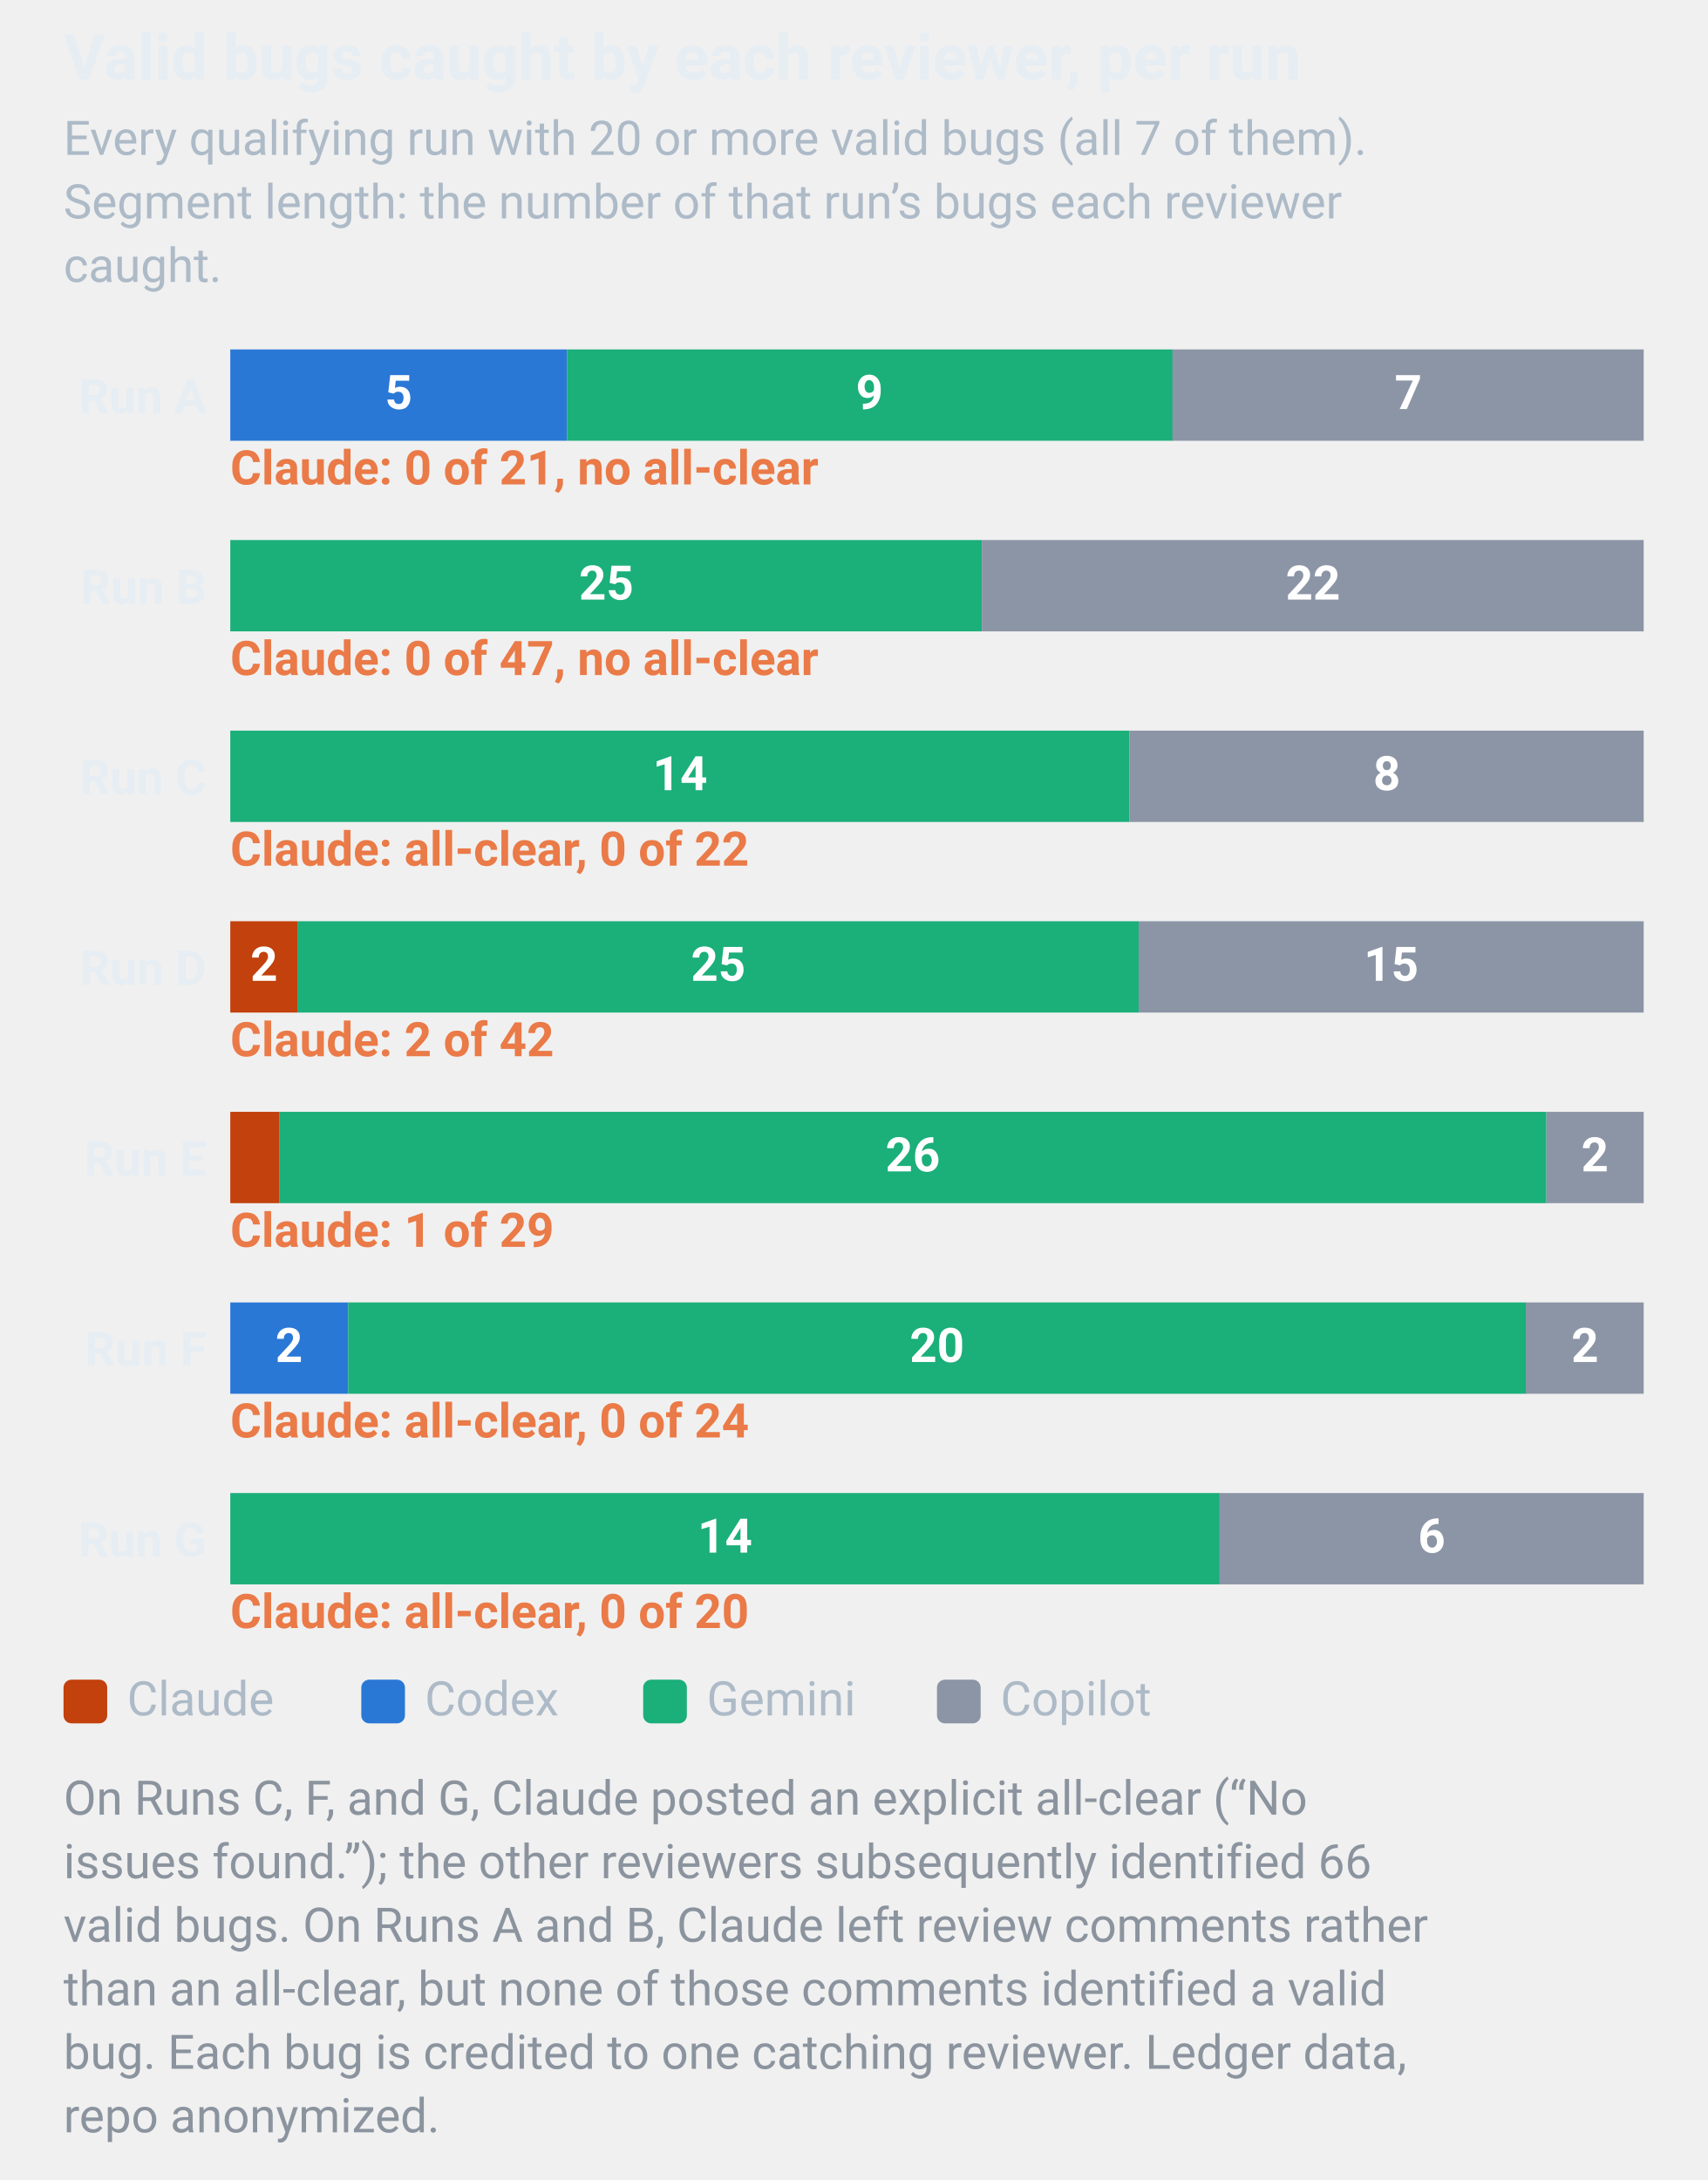
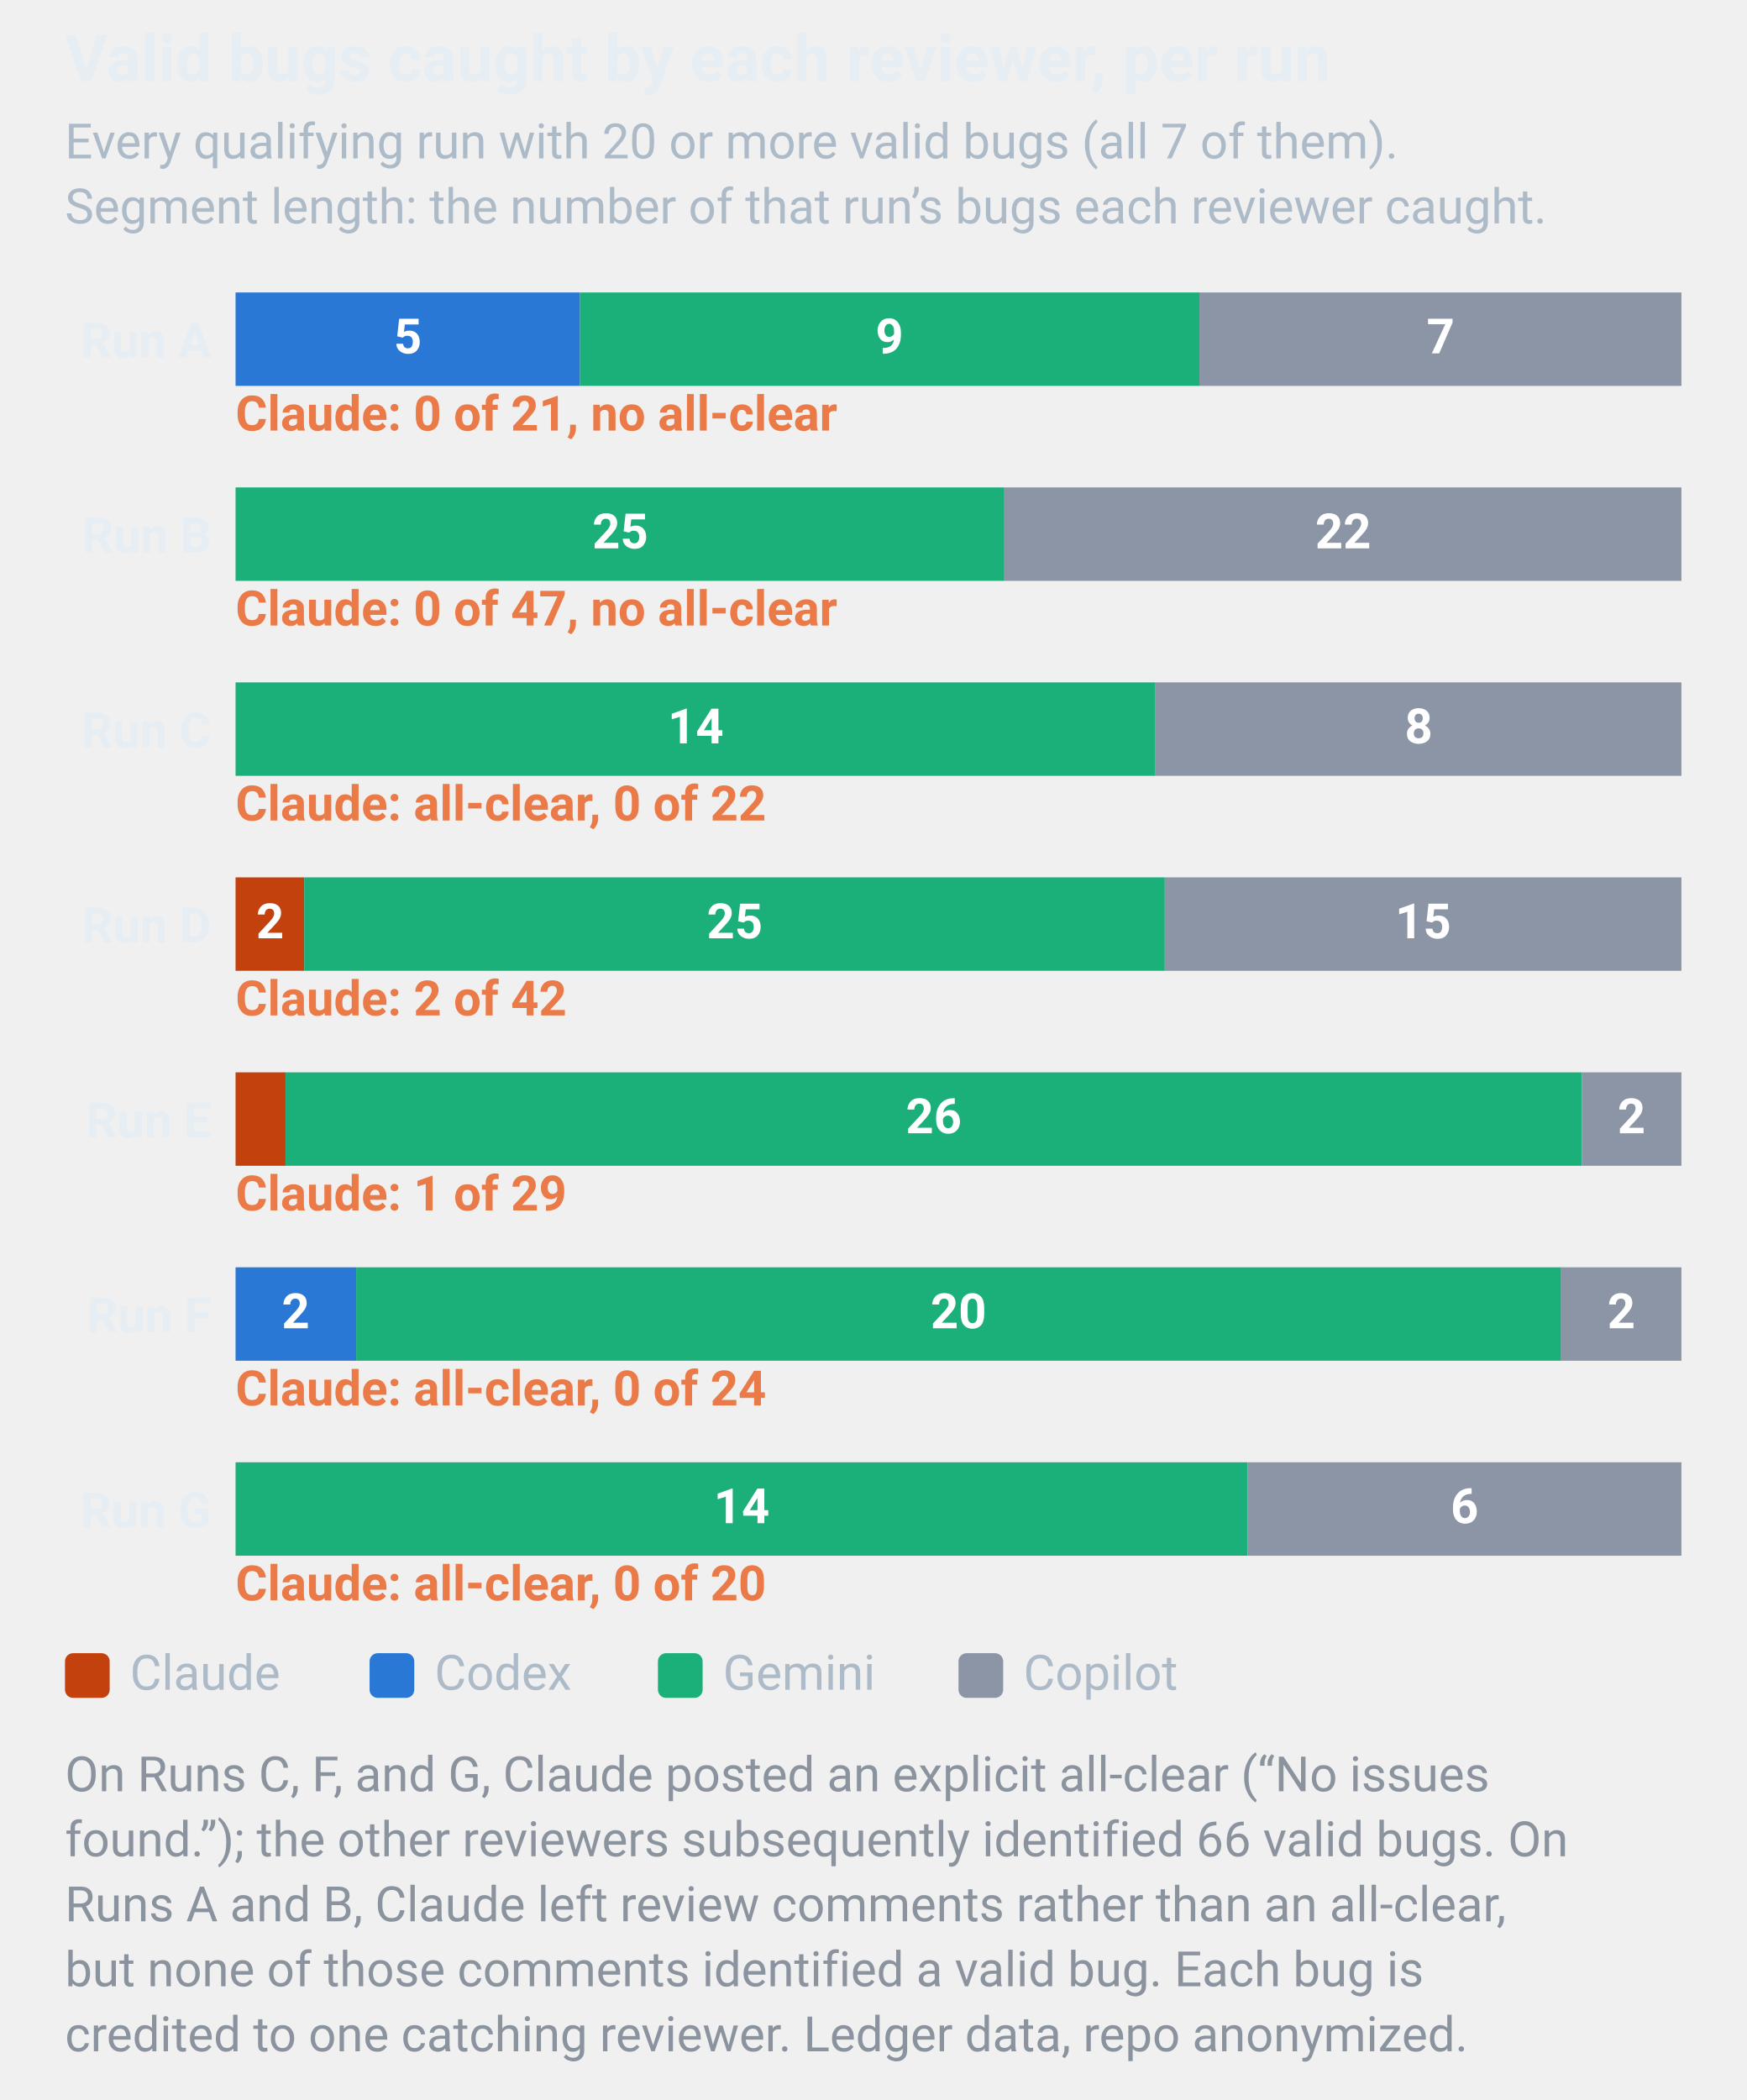
- <svg xmlns="http://www.w3.org/2000/svg" viewBox="0 0 430 549" font-family="-apple-system,Segoe UI,Roboto,Helvetica,Arial,sans-serif">
+ <svg xmlns="http://www.w3.org/2000/svg" viewBox="0 0 430 517" font-family="-apple-system,Segoe UI,Roboto,Helvetica,Arial,sans-serif">
  <text x="16.0" y="20.0" font-size="16" font-weight="700" fill="#e6edf3">Valid bugs caught by each reviewer, per run</text>
  <text x="16.0" y="39.0" font-size="12" fill="#adbac7">Every qualifying run with 20 or more valid bugs (all 7 of them).</text>
-   <text x="16.0" y="55.0" font-size="12" fill="#adbac7">Segment length: the number of that run’s bugs each reviewer</text>
-   <text x="16.0" y="71.0" font-size="12" fill="#adbac7">caught.</text>
-   <text x="52.0" y="104.0" font-size="12" font-weight="700" text-anchor="end" fill="#e6edf3">Run A</text>
-   <rect x="58.0" y="88" width="84.8" height="23" fill="#2A78D6" />
-   <text x="100.4" y="103.0" font-size="12" font-weight="700" text-anchor="middle" fill="#ffffff">5</text>
-   <rect x="142.8" y="88" width="152.6" height="23" fill="#1BAF7A" />
-   <text x="219.0" y="103.0" font-size="12" font-weight="700" text-anchor="middle" fill="#ffffff">9</text>
-   <rect x="295.3" y="88" width="118.7" height="23" fill="#8B95A5" />
-   <text x="354.7" y="103.0" font-size="12" font-weight="700" text-anchor="middle" fill="#ffffff">7</text>
-   <text x="58.0" y="122.0" font-size="12" font-weight="700" fill="#EA7A47">Claude: 0 of 21, no all-clear</text>
-   <text x="52.0" y="152.0" font-size="12" font-weight="700" text-anchor="end" fill="#e6edf3">Run B</text>
-   <rect x="58.0" y="136" width="189.3" height="23" fill="#1BAF7A" />
-   <text x="152.7" y="151.0" font-size="12" font-weight="700" text-anchor="middle" fill="#ffffff">25</text>
-   <rect x="247.3" y="136" width="166.7" height="23" fill="#8B95A5" />
-   <text x="330.7" y="151.0" font-size="12" font-weight="700" text-anchor="middle" fill="#ffffff">22</text>
-   <text x="58.0" y="170.0" font-size="12" font-weight="700" fill="#EA7A47">Claude: 0 of 47, no all-clear</text>
-   <text x="52.0" y="200.0" font-size="12" font-weight="700" text-anchor="end" fill="#e6edf3">Run C</text>
-   <rect x="58.0" y="184" width="226.5" height="23" fill="#1BAF7A" />
-   <text x="171.3" y="199.0" font-size="12" font-weight="700" text-anchor="middle" fill="#ffffff">14</text>
-   <rect x="284.5" y="184" width="129.5" height="23" fill="#8B95A5" />
-   <text x="349.3" y="199.0" font-size="12" font-weight="700" text-anchor="middle" fill="#ffffff">8</text>
-   <text x="58.0" y="218.0" font-size="12" font-weight="700" fill="#EA7A47">Claude: all-clear, 0 of 22</text>
-   <text x="52.0" y="248.0" font-size="12" font-weight="700" text-anchor="end" fill="#e6edf3">Run D</text>
-   <rect x="58.0" y="232" width="16.9" height="23" fill="#C2410C" />
-   <text x="66.5" y="247.0" font-size="12" font-weight="700" text-anchor="middle" fill="#ffffff">2</text>
-   <rect x="74.9" y="232" width="211.9" height="23" fill="#1BAF7A" />
-   <text x="180.9" y="247.0" font-size="12" font-weight="700" text-anchor="middle" fill="#ffffff">25</text>
-   <rect x="286.8" y="232" width="127.2" height="23" fill="#8B95A5" />
-   <text x="350.4" y="247.0" font-size="12" font-weight="700" text-anchor="middle" fill="#ffffff">15</text>
-   <text x="58.0" y="266.0" font-size="12" font-weight="700" fill="#EA7A47">Claude: 2 of 42</text>
-   <text x="52.0" y="296.0" font-size="12" font-weight="700" text-anchor="end" fill="#e6edf3">Run E</text>
-   <rect x="58.0" y="280" width="12.3" height="23" fill="#C2410C" />
-   <rect x="70.3" y="280" width="319.2" height="23" fill="#1BAF7A" />
-   <text x="229.9" y="295.0" font-size="12" font-weight="700" text-anchor="middle" fill="#ffffff">26</text>
-   <rect x="389.5" y="280" width="24.5" height="23" fill="#8B95A5" />
-   <text x="401.7" y="295.0" font-size="12" font-weight="700" text-anchor="middle" fill="#ffffff">2</text>
-   <text x="58.0" y="314.0" font-size="12" font-weight="700" fill="#EA7A47">Claude: 1 of 29</text>
-   <text x="52.0" y="344.0" font-size="12" font-weight="700" text-anchor="end" fill="#e6edf3">Run F</text>
-   <rect x="58.0" y="328" width="29.7" height="23" fill="#2A78D6" />
-   <text x="72.8" y="343.0" font-size="12" font-weight="700" text-anchor="middle" fill="#ffffff">2</text>
-   <rect x="87.7" y="328" width="296.7" height="23" fill="#1BAF7A" />
-   <text x="236.0" y="343.0" font-size="12" font-weight="700" text-anchor="middle" fill="#ffffff">20</text>
-   <rect x="384.3" y="328" width="29.7" height="23" fill="#8B95A5" />
-   <text x="399.2" y="343.0" font-size="12" font-weight="700" text-anchor="middle" fill="#ffffff">2</text>
-   <text x="58.0" y="362.0" font-size="12" font-weight="700" fill="#EA7A47">Claude: all-clear, 0 of 24</text>
-   <text x="52.0" y="392.0" font-size="12" font-weight="700" text-anchor="end" fill="#e6edf3">Run G</text>
-   <rect x="58.0" y="376" width="249.2" height="23" fill="#1BAF7A" />
-   <text x="182.6" y="391.0" font-size="12" font-weight="700" text-anchor="middle" fill="#ffffff">14</text>
-   <rect x="307.2" y="376" width="106.8" height="23" fill="#8B95A5" />
-   <text x="360.6" y="391.0" font-size="12" font-weight="700" text-anchor="middle" fill="#ffffff">6</text>
-   <text x="58.0" y="410.0" font-size="12" font-weight="700" fill="#EA7A47">Claude: all-clear, 0 of 20</text>
-   <rect x="16" y="423" width="11" height="11" rx="2" fill="#C2410C" />
-   <text x="32.0" y="432.0" font-size="12" fill="#adbac7">Claude</text>
-   <rect x="91" y="423" width="11" height="11" rx="2" fill="#2A78D6" />
-   <text x="107.0" y="432.0" font-size="12" fill="#adbac7">Codex</text>
-   <rect x="162" y="423" width="11" height="11" rx="2" fill="#1BAF7A" />
-   <text x="178.0" y="432.0" font-size="12" fill="#adbac7">Gemini</text>
-   <rect x="236" y="423" width="11" height="11" rx="2" fill="#8B95A5" />
-   <text x="252.0" y="432.0" font-size="12" fill="#adbac7">Copilot</text>
-   <text x="16.0" y="457.0" font-size="12" fill="#8b949e">On Runs C, F, and G, Claude posted an explicit all-clear (“No</text>
-   <text x="16.0" y="473.0" font-size="12" fill="#8b949e">issues found.”); the other reviewers subsequently identified 66</text>
-   <text x="16.0" y="489.0" font-size="12" fill="#8b949e">valid bugs. On Runs A and B, Claude left review comments rather</text>
-   <text x="16.0" y="505.0" font-size="12" fill="#8b949e">than an all-clear, but none of those comments identified a valid</text>
-   <text x="16.0" y="521.0" font-size="12" fill="#8b949e">bug. Each bug is credited to one catching reviewer. Ledger data,</text>
-   <text x="16.0" y="537.0" font-size="12" fill="#8b949e">repo anonymized.</text>
+   <text x="16.0" y="55.0" font-size="12" fill="#adbac7">Segment length: the number of that run’s bugs each reviewer caught.</text>
+   <text x="52.0" y="88.0" font-size="12" font-weight="700" text-anchor="end" fill="#e6edf3">Run A</text>
+   <rect x="58.0" y="72" width="84.8" height="23" fill="#2A78D6" />
+   <text x="100.4" y="87.0" font-size="12" font-weight="700" text-anchor="middle" fill="#ffffff">5</text>
+   <rect x="142.8" y="72" width="152.6" height="23" fill="#1BAF7A" />
+   <text x="219.0" y="87.0" font-size="12" font-weight="700" text-anchor="middle" fill="#ffffff">9</text>
+   <rect x="295.3" y="72" width="118.7" height="23" fill="#8B95A5" />
+   <text x="354.7" y="87.0" font-size="12" font-weight="700" text-anchor="middle" fill="#ffffff">7</text>
+   <text x="58.0" y="106.0" font-size="12" font-weight="700" fill="#EA7A47">Claude: 0 of 21, no all-clear</text>
+   <text x="52.0" y="136.0" font-size="12" font-weight="700" text-anchor="end" fill="#e6edf3">Run B</text>
+   <rect x="58.0" y="120" width="189.3" height="23" fill="#1BAF7A" />
+   <text x="152.7" y="135.0" font-size="12" font-weight="700" text-anchor="middle" fill="#ffffff">25</text>
+   <rect x="247.3" y="120" width="166.7" height="23" fill="#8B95A5" />
+   <text x="330.7" y="135.0" font-size="12" font-weight="700" text-anchor="middle" fill="#ffffff">22</text>
+   <text x="58.0" y="154.0" font-size="12" font-weight="700" fill="#EA7A47">Claude: 0 of 47, no all-clear</text>
+   <text x="52.0" y="184.0" font-size="12" font-weight="700" text-anchor="end" fill="#e6edf3">Run C</text>
+   <rect x="58.0" y="168" width="226.5" height="23" fill="#1BAF7A" />
+   <text x="171.3" y="183.0" font-size="12" font-weight="700" text-anchor="middle" fill="#ffffff">14</text>
+   <rect x="284.5" y="168" width="129.5" height="23" fill="#8B95A5" />
+   <text x="349.3" y="183.0" font-size="12" font-weight="700" text-anchor="middle" fill="#ffffff">8</text>
+   <text x="58.0" y="202.0" font-size="12" font-weight="700" fill="#EA7A47">Claude: all-clear, 0 of 22</text>
+   <text x="52.0" y="232.0" font-size="12" font-weight="700" text-anchor="end" fill="#e6edf3">Run D</text>
+   <rect x="58.0" y="216" width="16.9" height="23" fill="#C2410C" />
+   <text x="66.5" y="231.0" font-size="12" font-weight="700" text-anchor="middle" fill="#ffffff">2</text>
+   <rect x="74.9" y="216" width="211.9" height="23" fill="#1BAF7A" />
+   <text x="180.9" y="231.0" font-size="12" font-weight="700" text-anchor="middle" fill="#ffffff">25</text>
+   <rect x="286.8" y="216" width="127.2" height="23" fill="#8B95A5" />
+   <text x="350.4" y="231.0" font-size="12" font-weight="700" text-anchor="middle" fill="#ffffff">15</text>
+   <text x="58.0" y="250.0" font-size="12" font-weight="700" fill="#EA7A47">Claude: 2 of 42</text>
+   <text x="52.0" y="280.0" font-size="12" font-weight="700" text-anchor="end" fill="#e6edf3">Run E</text>
+   <rect x="58.0" y="264" width="12.3" height="23" fill="#C2410C" />
+   <rect x="70.3" y="264" width="319.2" height="23" fill="#1BAF7A" />
+   <text x="229.9" y="279.0" font-size="12" font-weight="700" text-anchor="middle" fill="#ffffff">26</text>
+   <rect x="389.5" y="264" width="24.5" height="23" fill="#8B95A5" />
+   <text x="401.7" y="279.0" font-size="12" font-weight="700" text-anchor="middle" fill="#ffffff">2</text>
+   <text x="58.0" y="298.0" font-size="12" font-weight="700" fill="#EA7A47">Claude: 1 of 29</text>
+   <text x="52.0" y="328.0" font-size="12" font-weight="700" text-anchor="end" fill="#e6edf3">Run F</text>
+   <rect x="58.0" y="312" width="29.7" height="23" fill="#2A78D6" />
+   <text x="72.8" y="327.0" font-size="12" font-weight="700" text-anchor="middle" fill="#ffffff">2</text>
+   <rect x="87.7" y="312" width="296.7" height="23" fill="#1BAF7A" />
+   <text x="236.0" y="327.0" font-size="12" font-weight="700" text-anchor="middle" fill="#ffffff">20</text>
+   <rect x="384.3" y="312" width="29.7" height="23" fill="#8B95A5" />
+   <text x="399.2" y="327.0" font-size="12" font-weight="700" text-anchor="middle" fill="#ffffff">2</text>
+   <text x="58.0" y="346.0" font-size="12" font-weight="700" fill="#EA7A47">Claude: all-clear, 0 of 24</text>
+   <text x="52.0" y="376.0" font-size="12" font-weight="700" text-anchor="end" fill="#e6edf3">Run G</text>
+   <rect x="58.0" y="360" width="249.2" height="23" fill="#1BAF7A" />
+   <text x="182.6" y="375.0" font-size="12" font-weight="700" text-anchor="middle" fill="#ffffff">14</text>
+   <rect x="307.2" y="360" width="106.8" height="23" fill="#8B95A5" />
+   <text x="360.6" y="375.0" font-size="12" font-weight="700" text-anchor="middle" fill="#ffffff">6</text>
+   <text x="58.0" y="394.0" font-size="12" font-weight="700" fill="#EA7A47">Claude: all-clear, 0 of 20</text>
+   <rect x="16" y="407" width="11" height="11" rx="2" fill="#C2410C" />
+   <text x="32.0" y="416.0" font-size="12" fill="#adbac7">Claude</text>
+   <rect x="91" y="407" width="11" height="11" rx="2" fill="#2A78D6" />
+   <text x="107.0" y="416.0" font-size="12" fill="#adbac7">Codex</text>
+   <rect x="162" y="407" width="11" height="11" rx="2" fill="#1BAF7A" />
+   <text x="178.0" y="416.0" font-size="12" fill="#adbac7">Gemini</text>
+   <rect x="236" y="407" width="11" height="11" rx="2" fill="#8B95A5" />
+   <text x="252.0" y="416.0" font-size="12" fill="#adbac7">Copilot</text>
+   <text x="16.0" y="441.0" font-size="12" fill="#8b949e">On Runs C, F, and G, Claude posted an explicit all-clear (“No issues</text>
+   <text x="16.0" y="457.0" font-size="12" fill="#8b949e">found.”); the other reviewers subsequently identified 66 valid bugs. On</text>
+   <text x="16.0" y="473.0" font-size="12" fill="#8b949e">Runs A and B, Claude left review comments rather than an all-clear,</text>
+   <text x="16.0" y="489.0" font-size="12" fill="#8b949e">but none of those comments identified a valid bug. Each bug is</text>
+   <text x="16.0" y="505.0" font-size="12" fill="#8b949e">credited to one catching reviewer. Ledger data, repo anonymized.</text>
</svg>
